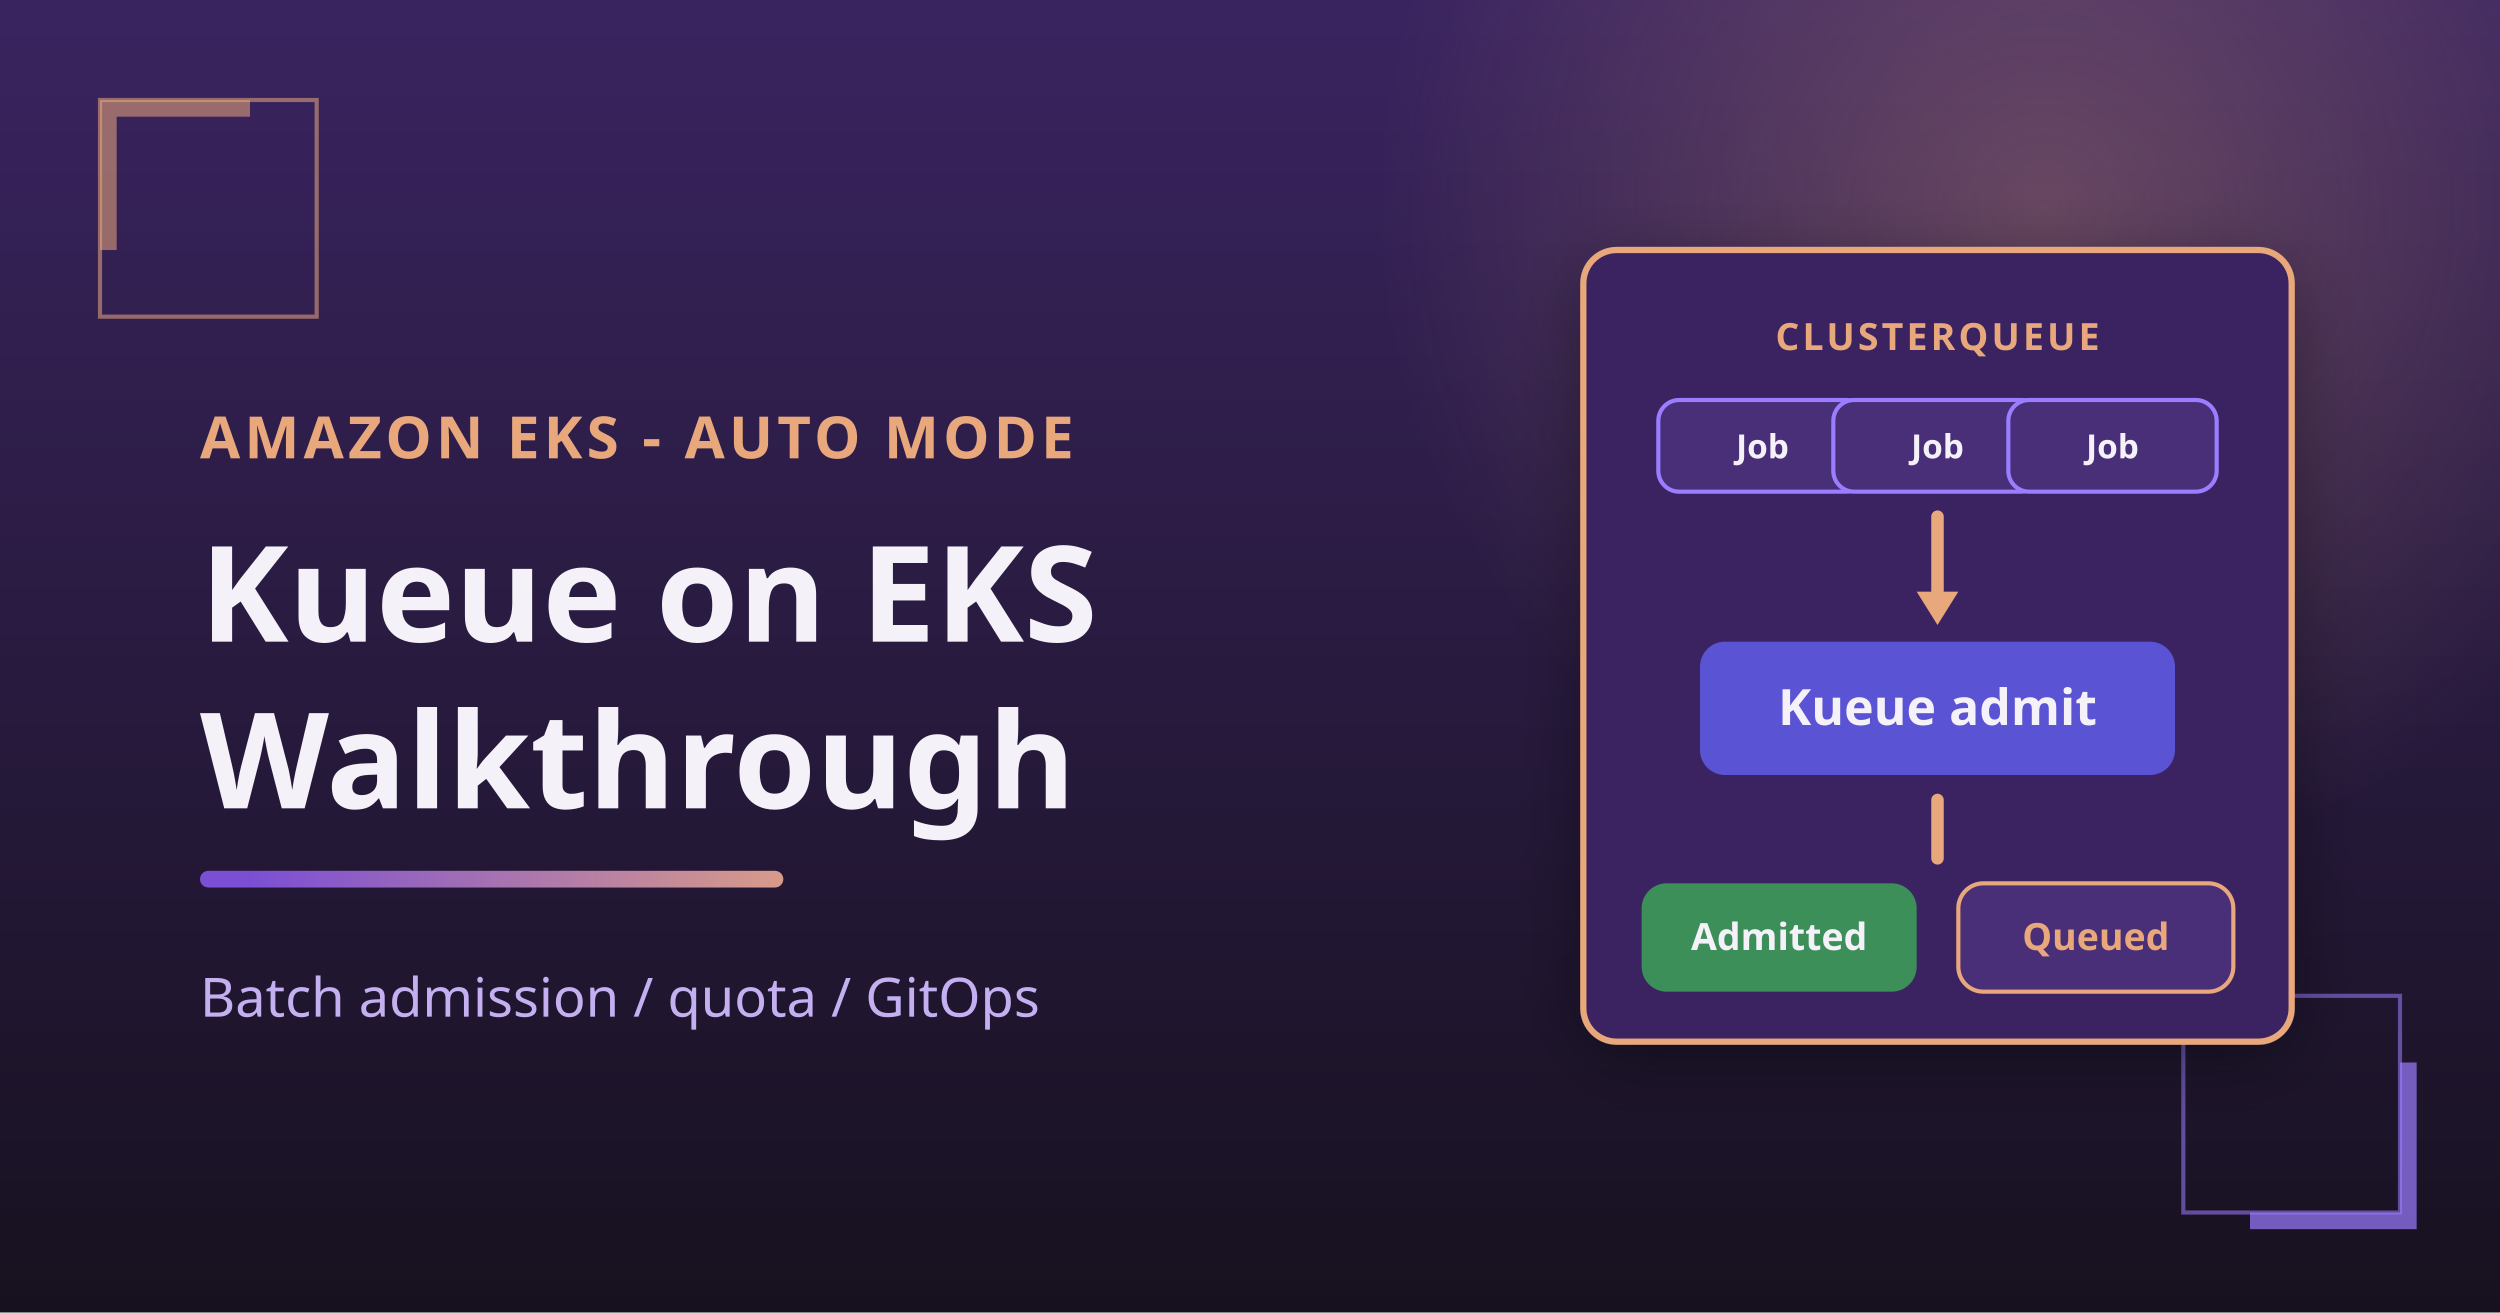
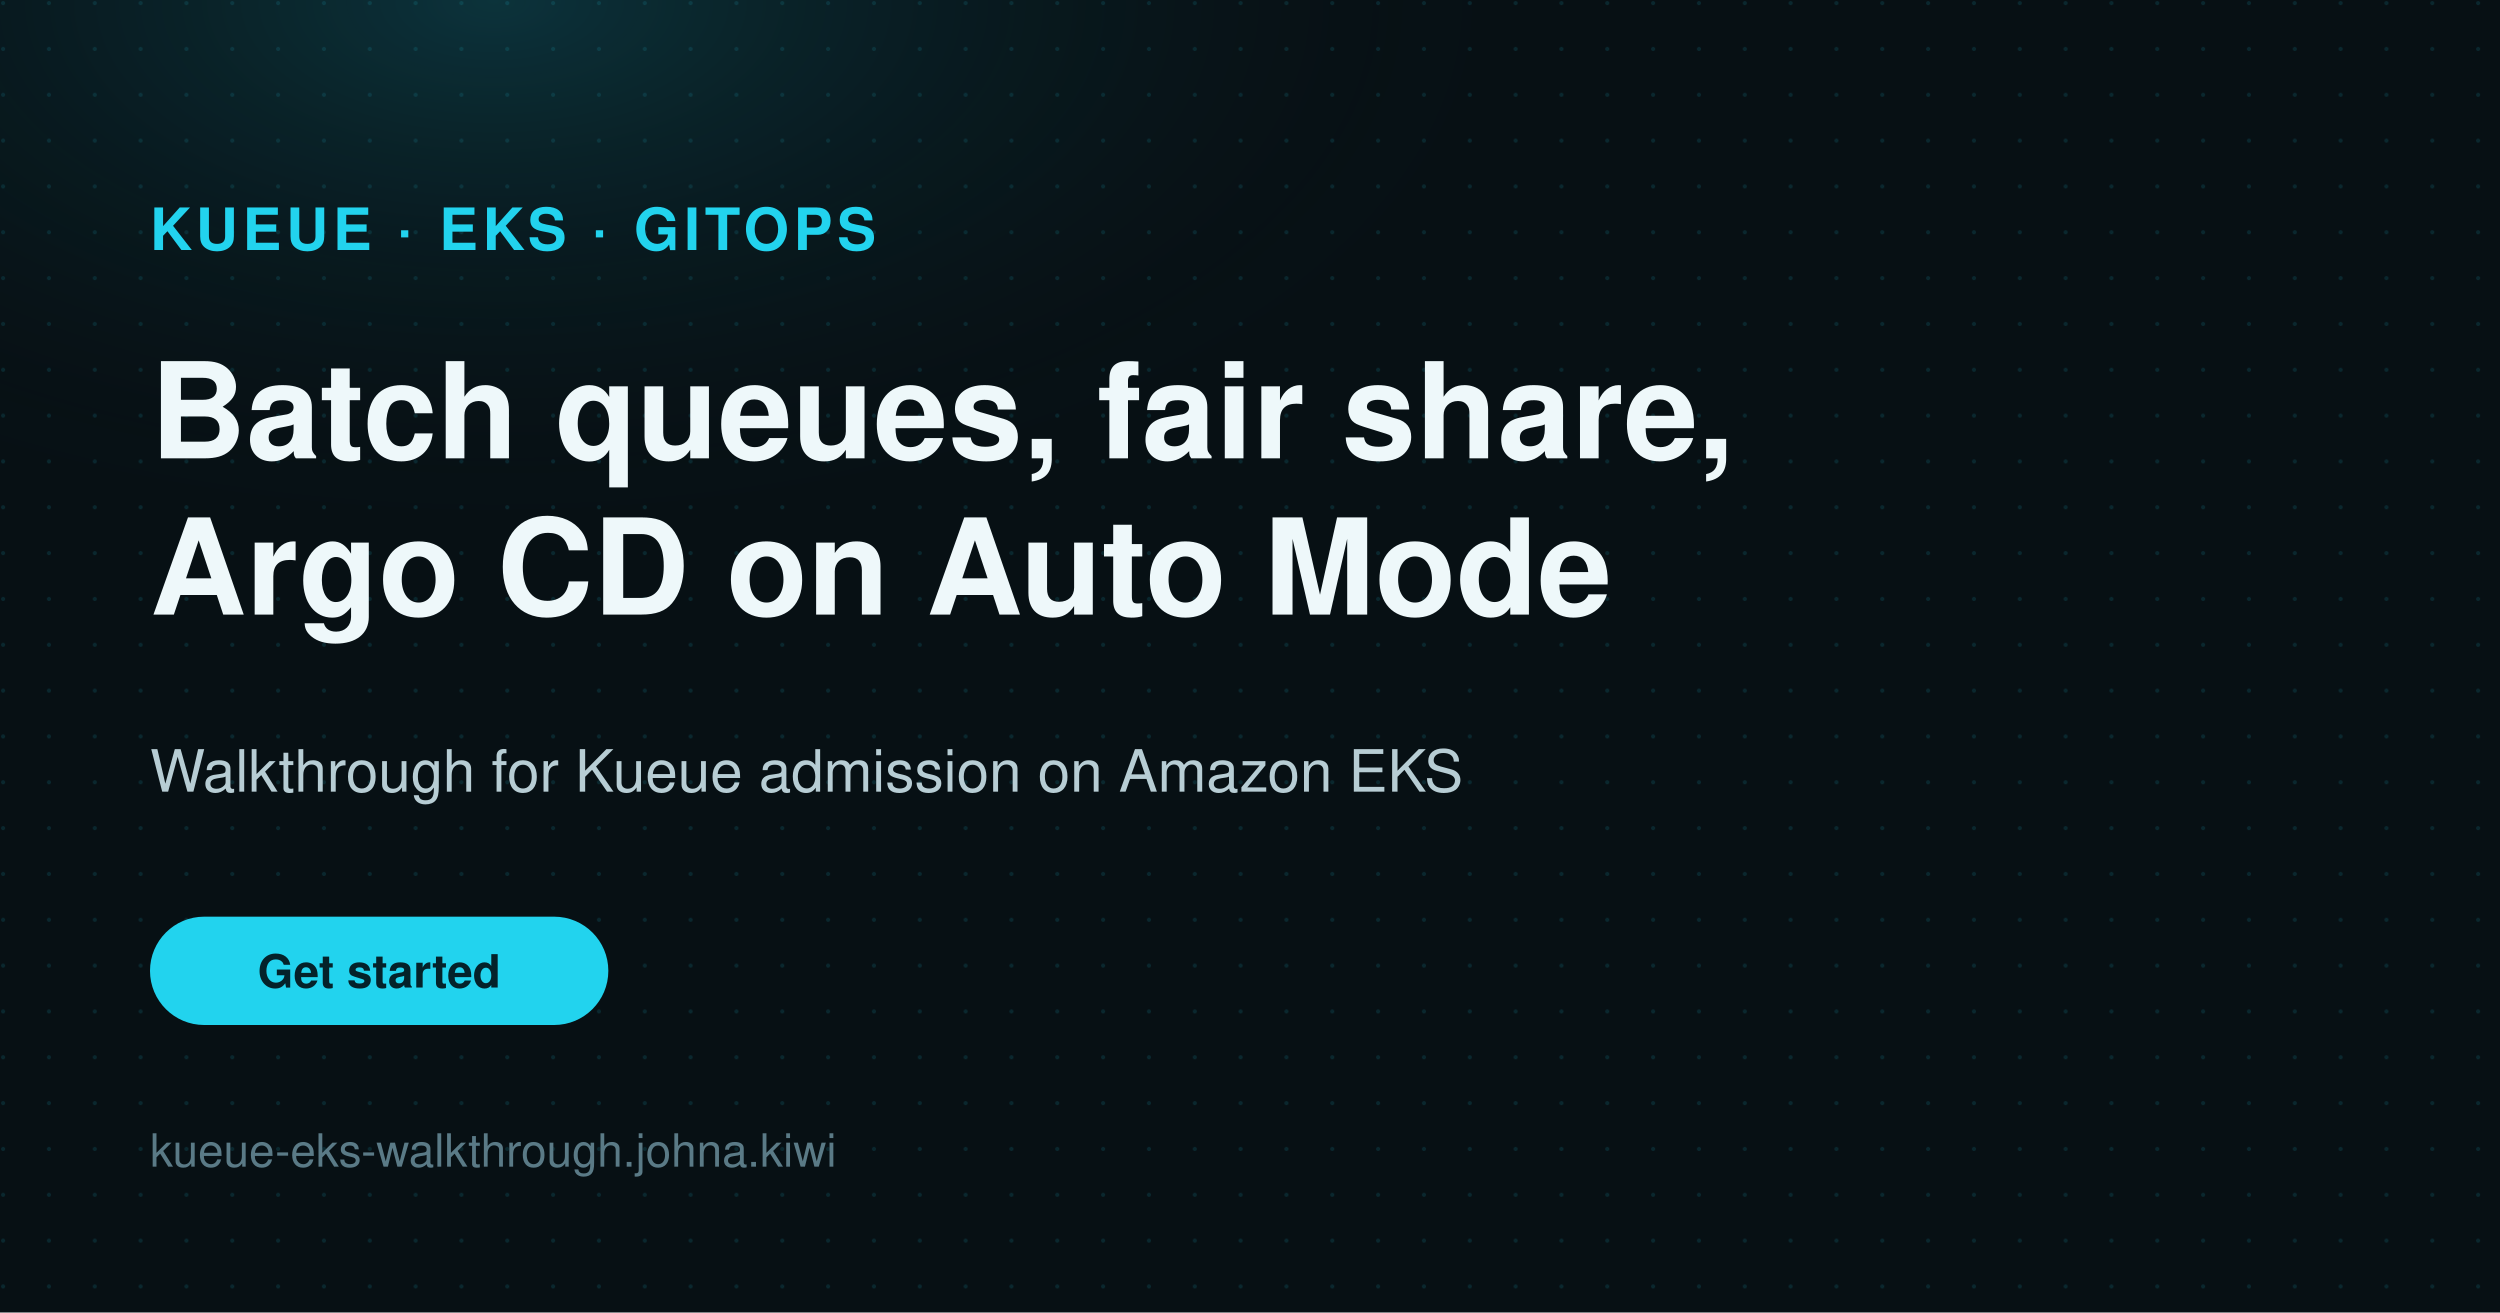
- <svg xmlns="http://www.w3.org/2000/svg" width="1200" height="630" viewBox="0 0 1200 630" fill="none">
+ <svg xmlns="http://www.w3.org/2000/svg" width="1200" height="630" viewBox="0 0 1200 630" role="img">
  <defs>
-     <linearGradient id="bg" x1="600" y1="0" x2="600" y2="630" gradientUnits="userSpaceOnUse">
-       <stop stop-color="#3a2460" />
-       <stop offset="1" stop-color="#17111f" />
-     </linearGradient>
-     <linearGradient id="accent" x1="120" y1="520" x2="420" y2="520" gradientUnits="userSpaceOnUse">
-       <stop stop-color="#7b4fd4" />
-       <stop offset="1" stop-color="#e8a87c" />
-     </linearGradient>
-     <radialGradient id="glow" cx="0" cy="0" r="1" gradientUnits="userSpaceOnUse" gradientTransform="translate(980 100) rotate(90) scale(320)">
-       <stop stop-color="#e8a87c" stop-opacity="0.28" />
-       <stop offset="1" stop-color="#e8a87c" stop-opacity="0" />
+     <pattern id="dots" width="22" height="22" patternUnits="userSpaceOnUse">
+       <circle cx="1.5" cy="1.5" r="1" fill="#22d3ee" fill-opacity="0.12" />
+     </pattern>
+     <radialGradient id="glow" cx="20%" cy="0%" r="70%">
+       <stop offset="0%" stop-color="#22d3ee" stop-opacity="0.18" />
+       <stop offset="60%" stop-color="#071014" stop-opacity="0" />
    </radialGradient>
-     <filter id="shadow" x="-20%" y="-20%" width="140%" height="140%">
-       <feDropShadow dx="0" dy="8" stdDeviation="16" flood-color="#000000" flood-opacity="0.35" />
-     </filter>
  </defs>
-   <rect width="1200" height="630" fill="url(#bg)" />
+   <rect width="1200" height="630" fill="#071014" />
+   <rect width="1200" height="630" fill="url(#dots)" />
  <rect width="1200" height="630" fill="url(#glow)" />
-   <path d="M48 48h72v8H56v64H48V48z" fill="#e8a87c" fill-opacity="0.55" />
-   <path d="M1080 582h72v-72h8v80h-80z" fill="#9b7dff" fill-opacity="0.7" />
-   <rect x="48" y="48" width="104" height="104" stroke="#e8a87c" stroke-width="2" fill="none" opacity="0.55" />
-   <rect x="1048" y="478" width="104" height="104" stroke="#9b7dff" stroke-width="2" fill="none" opacity="0.55" />
-   <g transform="translate(760 120)" filter="url(#shadow)">
-     <rect x="0" y="0" width="340" height="380" rx="16" fill="#3b2460" stroke="#e8a87c" stroke-width="3" />
-     <text x="170" y="48" text-anchor="middle" fill="#e8a87c" font-family="sans-serif" font-size="18" font-weight="700" letter-spacing="1.5">CLUSTERQUEUE</text>
-     <rect x="36" y="72" width="100" height="44" rx="10" fill="#4a2d78" stroke="#9b7dff" stroke-width="2" />
-     <text x="86" y="100" text-anchor="middle" fill="#f4f1f8" font-family="sans-serif" font-size="16" font-weight="600">Job</text>
-     <rect x="120" y="72" width="100" height="44" rx="10" fill="#4a2d78" stroke="#9b7dff" stroke-width="2" />
-     <text x="170" y="100" text-anchor="middle" fill="#f4f1f8" font-family="sans-serif" font-size="16" font-weight="600">Job</text>
-     <rect x="204" y="72" width="100" height="44" rx="10" fill="#4a2d78" stroke="#9b7dff" stroke-width="2" />
-     <text x="254" y="100" text-anchor="middle" fill="#f4f1f8" font-family="sans-serif" font-size="16" font-weight="600">Job</text>
-     <path d="M170 128v36" stroke="#e8a87c" stroke-width="6" stroke-linecap="round" />
-     <polygon points="160,164 170,180 180,164" fill="#e8a87c" />
-     <rect x="56" y="188" width="228" height="64" rx="12" fill="#5a52d4" />
-     <text x="170" y="228" text-anchor="middle" fill="#f4f1f8" font-family="sans-serif" font-size="24" font-weight="700">Kueue admit</text>
-     <path d="M170 264v28" stroke="#e8a87c" stroke-width="6" stroke-linecap="round" />
-     <rect x="28" y="304" width="132" height="52" rx="12" fill="#3d8f5a" />
-     <text x="94" y="336" text-anchor="middle" fill="#f4f1f8" font-family="sans-serif" font-size="18" font-weight="700">Admitted</text>
-     <rect x="180" y="304" width="132" height="52" rx="12" fill="#4a2d78" stroke="#e8a87c" stroke-width="2" />
-     <text x="246" y="336" text-anchor="middle" fill="#e8a87c" font-family="sans-serif" font-size="18" font-weight="700">Queued</text>
-   </g>
-   <text x="96" y="220" fill="#e8a87c" font-family="sans-serif" font-size="28" font-weight="700" letter-spacing="2">AMAZON EKS - AUTO MODE</text>
-   <text x="96" y="308" fill="#f4f1f8" font-family="sans-serif" font-size="64" font-weight="700">Kueue on EKS</text>
-   <text x="96" y="388" fill="#f4f1f8" font-family="sans-serif" font-size="64" font-weight="700">Walkthrough</text>
-   <rect x="96" y="418" width="280" height="8" rx="4" fill="url(#accent)" />
-   <text x="96" y="488" fill="#c4b0f0" font-family="sans-serif" font-size="26" font-weight="500">Batch admission / quota / GitOps</text>
+   <text x="72" y="120" fill="#22d3ee" font-family="Segoe UI, Helvetica, Arial, sans-serif" font-size="28" font-weight="700" letter-spacing="0.08em">KUEUE · EKS · GITOPS</text>
+   <text x="72" y="220" fill="#eef8fa" font-family="Segoe UI, Helvetica, Arial, sans-serif" font-size="64" font-weight="800">Batch queues, fair share,</text>
+   <text x="72" y="295" fill="#eef8fa" font-family="Segoe UI, Helvetica, Arial, sans-serif" font-size="64" font-weight="800">Argo CD on Auto Mode</text>
+   <text x="72" y="380" fill="#b7cdd4" font-family="Segoe UI, Helvetica, Arial, sans-serif" font-size="28">Walkthrough for Kueue admission on Amazon EKS</text>
+   <rect x="72" y="440" width="220" height="52" rx="26" fill="#22d3ee" />
+   <text x="182" y="474" text-anchor="middle" fill="#04222a" font-family="Segoe UI, Helvetica, Arial, sans-serif" font-size="22" font-weight="700">Get started</text>
+   <text x="72" y="560" fill="#5a7a86" font-family="Segoe UI, Helvetica, Arial, sans-serif" font-size="22">kueue-eks-walkthrough.johna.kiwi</text>
</svg>
